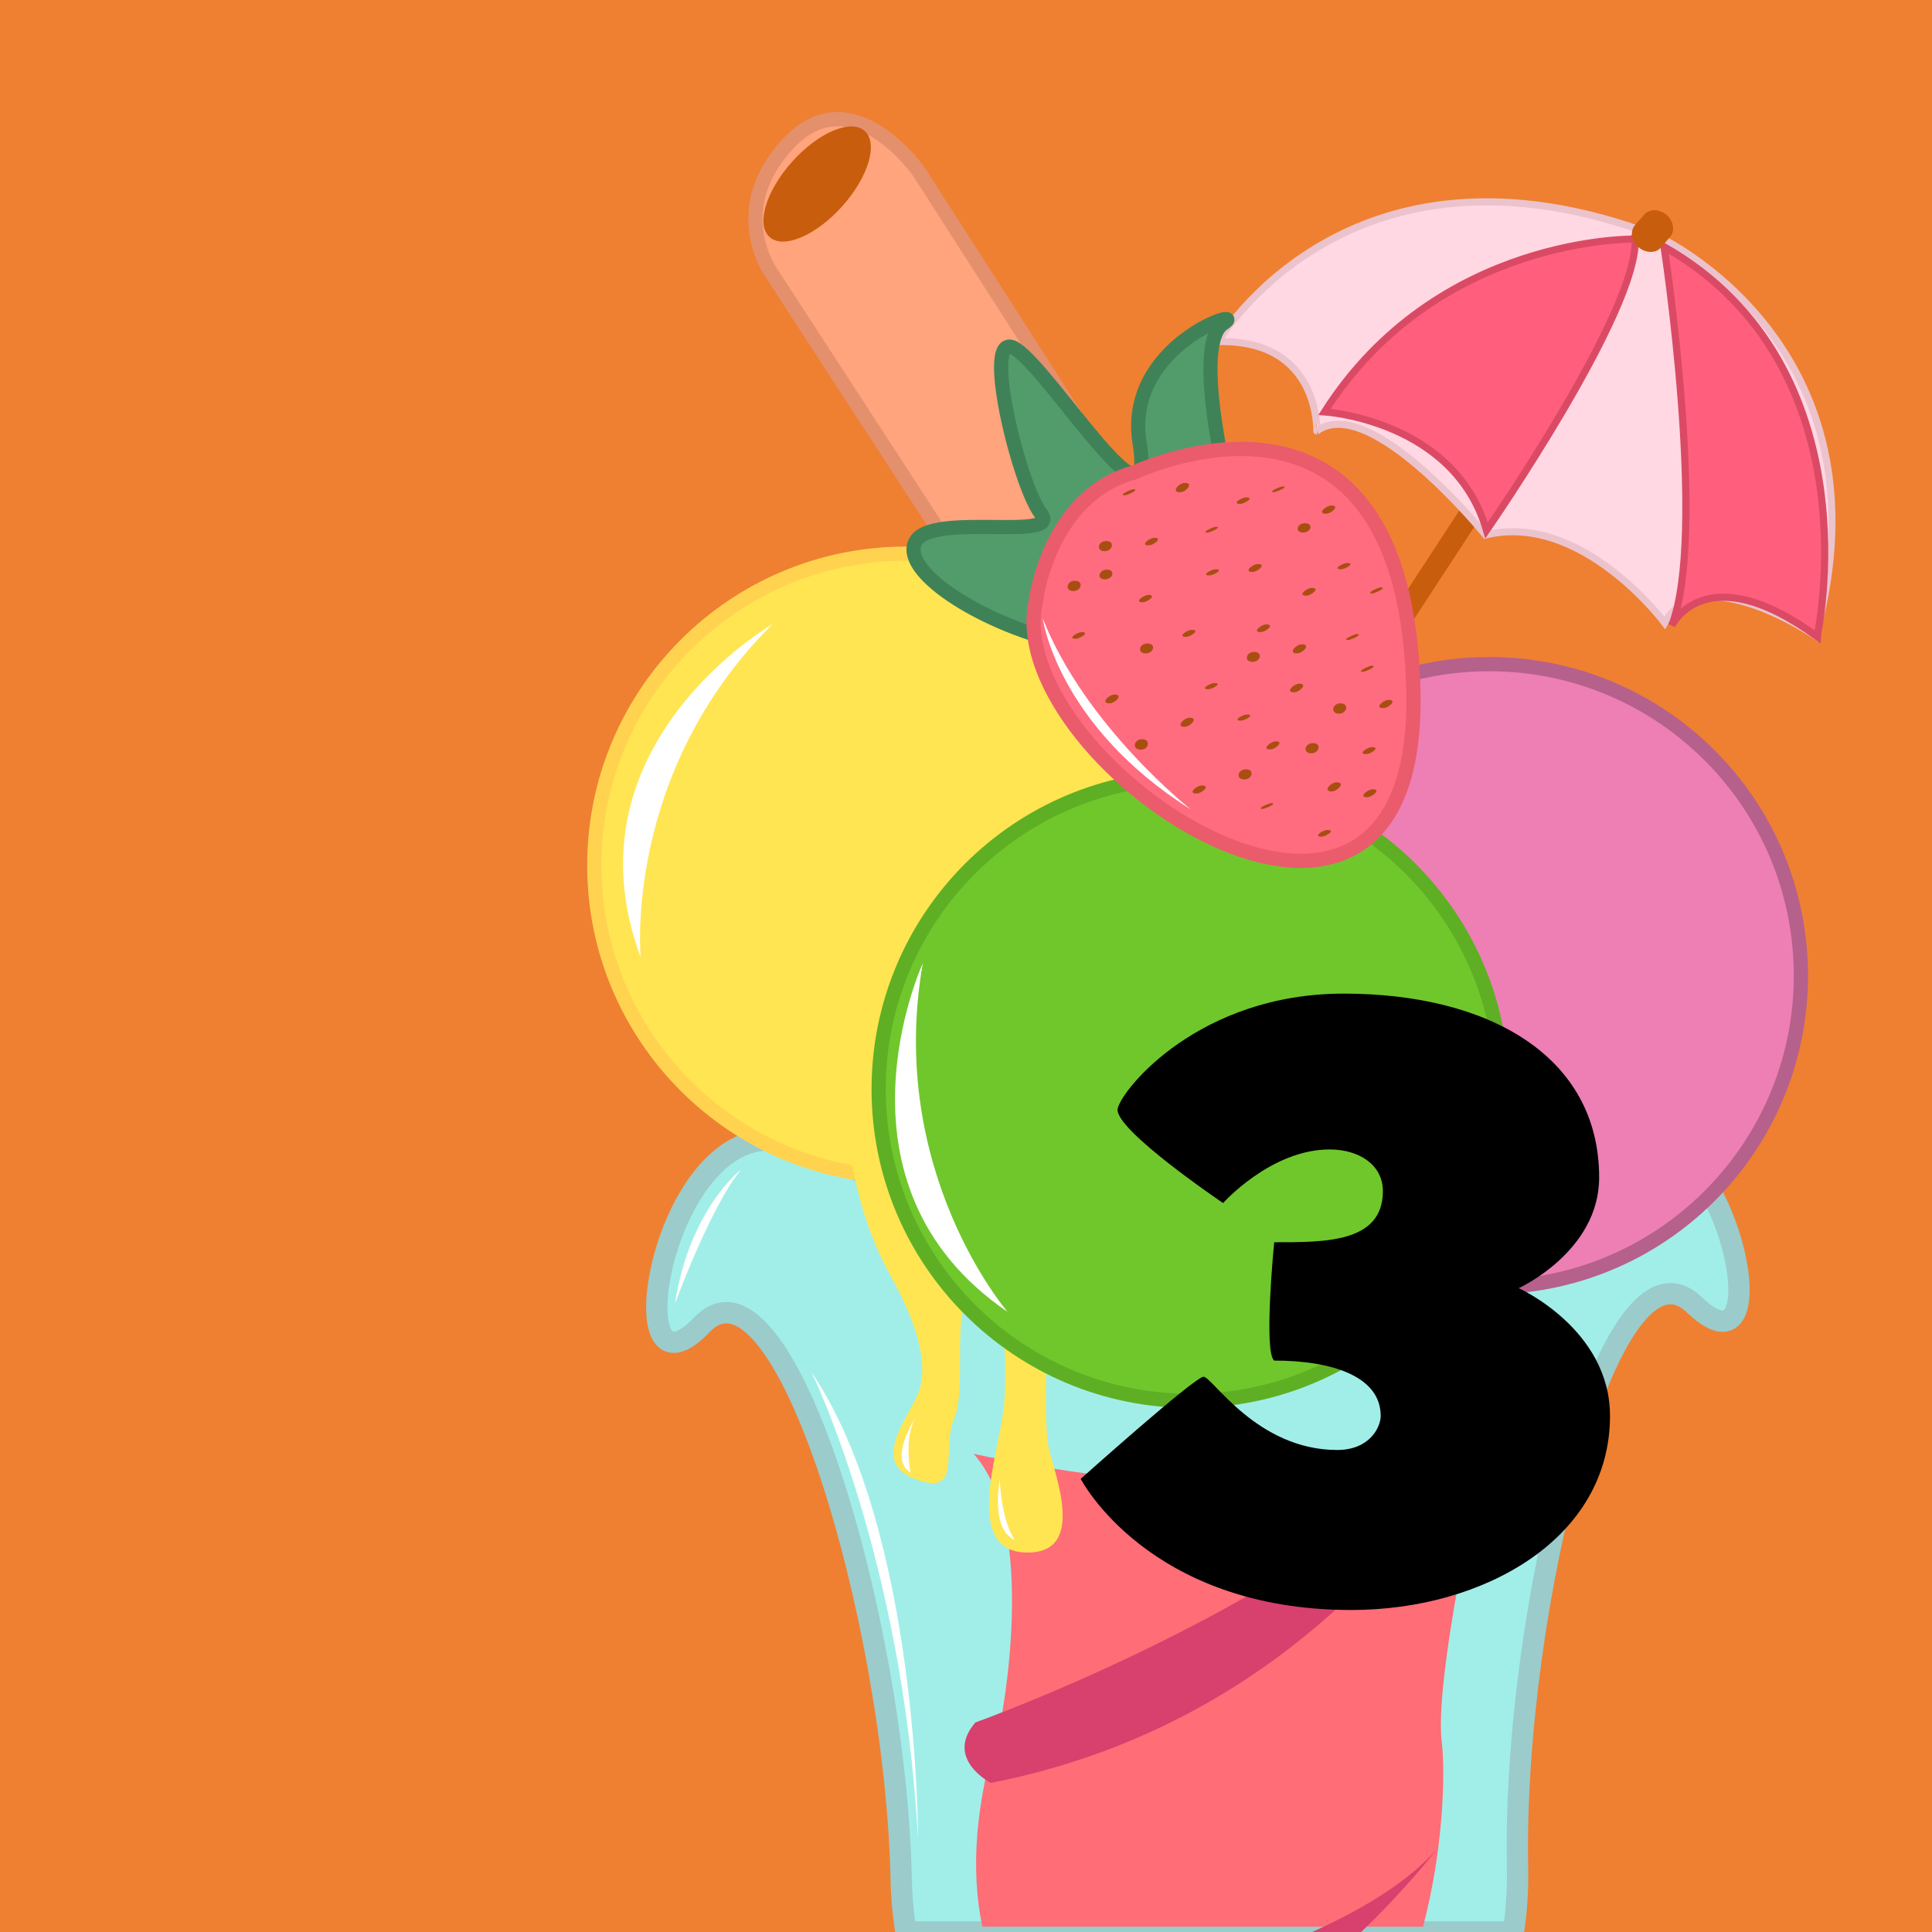
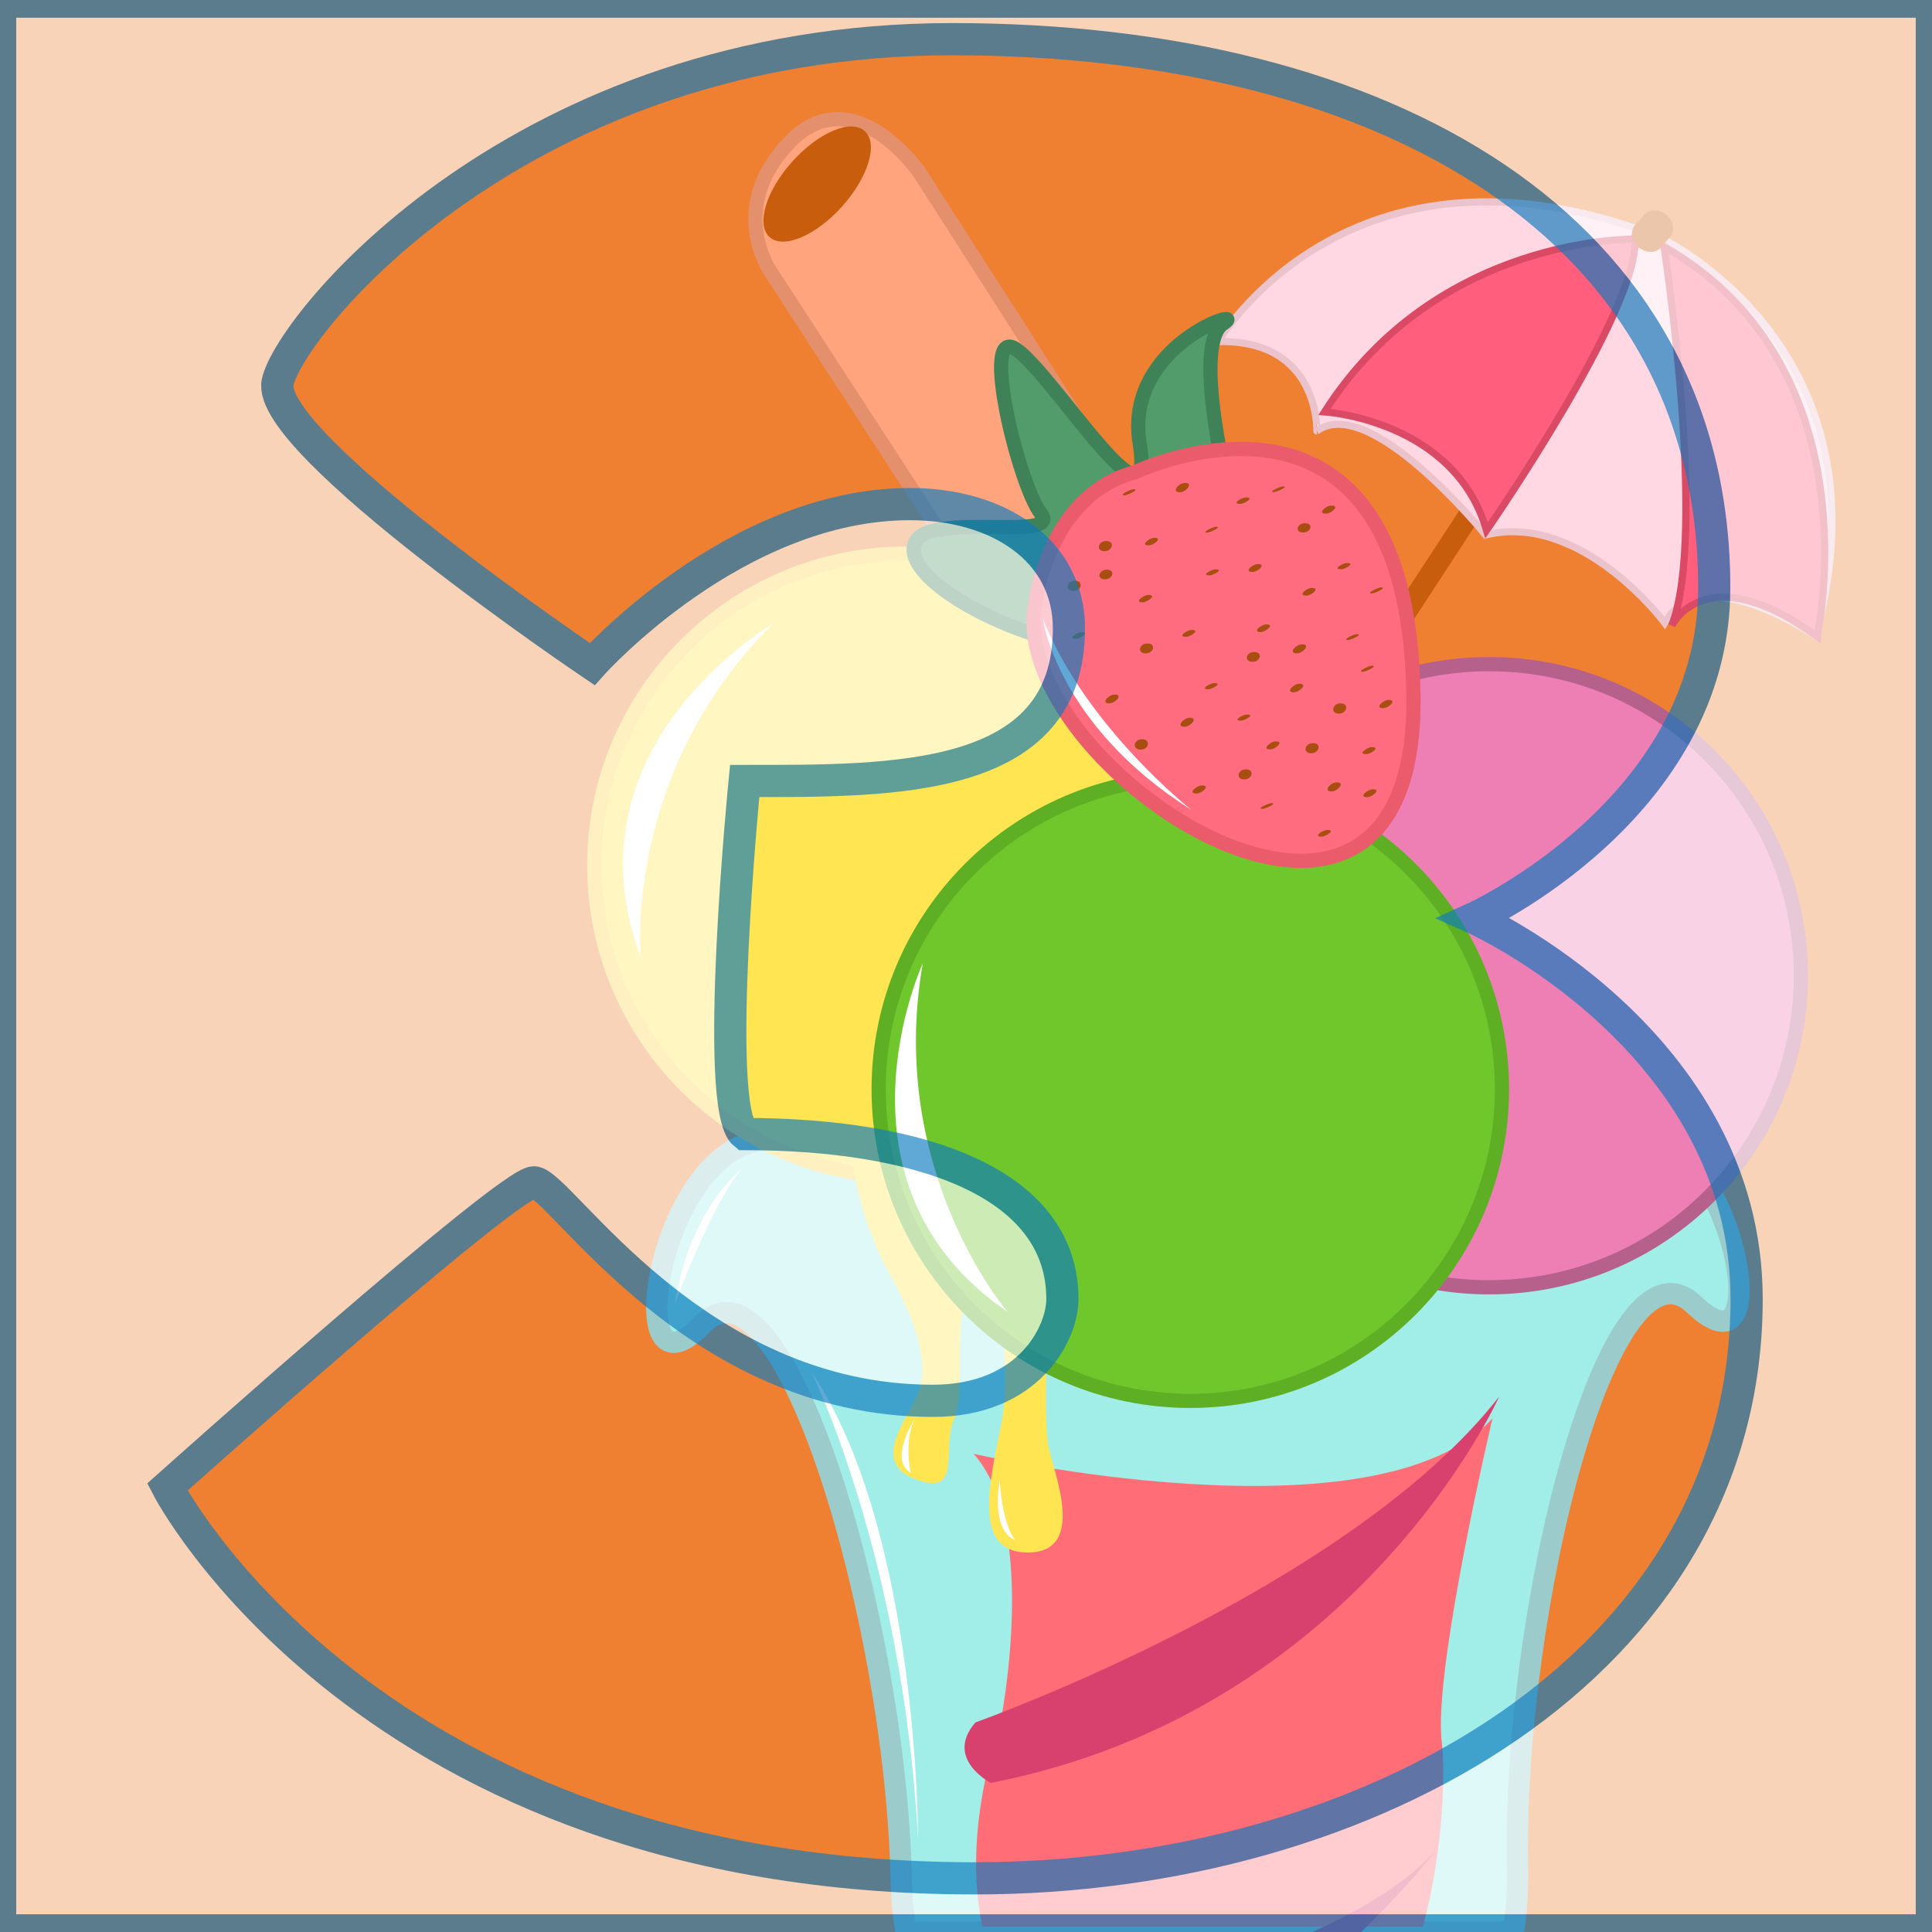
<svg xmlns="http://www.w3.org/2000/svg" version="1.1" id="Capa_1" x="0px" y="0px" width="120px" height="120px" viewBox="0 0 120 120" enable-background="new 0 0 120 120" xml:space="preserve">
  <rect fill="#EF8031" width="120" height="120" />
-   <path fill="#A1EEE9" stroke="#9BCBCB" stroke-width="1.325" stroke-miterlimit="10" d="M43.598,82.284  c5.066-5.276,12.051,18.466,12.378,34.47c0.023,1.154,0.129,2.229,0.292,3.246h37.731c0.19-1.236,0.287-2.566,0.258-4.006  c-0.327-16.025,5.708-40.018,10.979-34.951c5.291,5.07,2.473-10.398-3.891-11.27c-5.734-0.791-17.715,12.129-26.873,14.809  c-9.244-2.323-21.732-14.73-27.431-13.719C40.725,71.993,38.531,87.564,43.598,82.284z" />
-   <path fill="#FF6D77" d="M62.146,106.954c-1.602,4.998-1.86,9.235-1.133,12.713h27.375c1.248-4.712,1.401-9.499,1.161-11.483  c-0.538-4.438,3.155-20.092,3.155-20.092c-7.189,7.93-32.229,2.206-32.229,2.206C64.57,94.893,62.146,106.954,62.146,106.954z" />
-   <path fill="#FFA47C" stroke="#E4906D" stroke-width="0.883" stroke-miterlimit="10" d="M59.577,34.895L47.859,16.874  c0,0-2.753-3.953,1.179-8.037c3.926-4.082,8.045,1.841,8.045,1.841l13.104,20.438l-8.346,5.724L59.577,34.895z" />
-   <ellipse transform="matrix(0.6678 -0.7443 0.7443 0.6678 8.3522 41.5749)" fill="#C85D0D" cx="50.756" cy="11.43" rx="4.425" ry="2.082" />
+   <path fill="#A1EEE9" stroke="#9BCBCB" stroke-width="1.325" stroke-miterlimit="10" d="M43.598,82.284  c5.066-5.276,12.051,18.466,12.378,34.47c0.023,1.154,0.129,2.229,0.292,3.246h37.731c0.19-1.236,0.287-2.566,0.258-4.006  c-0.327-16.025,5.708-40.018,10.979-34.951c5.291,5.07,2.473-10.398-3.891-11.27c-5.734-0.791-17.716,12.129-26.873,14.809  c-9.244-2.323-21.732-14.73-27.432-13.719C40.725,71.993,38.531,87.564,43.598,82.284z" />
+   <path fill="#FF6D77" d="M62.146,106.954c-1.603,4.998-1.86,9.235-1.133,12.713h27.375c1.248-4.712,1.4-9.499,1.16-11.483  c-0.537-4.438,3.155-20.092,3.155-20.092c-7.188,7.93-32.229,2.206-32.229,2.206C64.57,94.893,62.146,106.954,62.146,106.954z" />
+   <path fill="#FFA47C" stroke="#E4906D" stroke-width="0.883" stroke-miterlimit="10" d="M59.577,34.895L47.859,16.874  c0,0-2.753-3.953,1.179-8.037c3.926-4.082,8.045,1.841,8.045,1.841l13.104,20.438l-8.347,5.724L59.577,34.895z" />
+   <ellipse transform="matrix(-0.7444 -0.6677 0.6677 -0.7444 80.9045 53.8287)" fill="#C85D0D" cx="50.754" cy="11.43" rx="2.082" ry="4.425" />
  <circle fill="#FFE551" stroke="#FFD350" stroke-width="0.883" stroke-miterlimit="10" cx="56.271" cy="53.748" r="19.358" />
-   <path fill="#ED7FB5" stroke="#B6608C" stroke-width="0.883" stroke-miterlimit="10" d="M92.105,41.255  c10.693-0.218,19.531,8.264,19.748,18.953c0.213,10.692-8.275,19.524-18.965,19.744c-10.687,0.217-19.527-8.277-19.742-18.959  C72.932,50.304,81.419,41.465,92.105,41.255z" />
+   <path fill="#ED7FB5" stroke="#B6608C" stroke-width="0.883" stroke-miterlimit="10" d="M92.105,41.255  c10.692-0.218,19.531,8.264,19.748,18.953c0.213,10.692-8.275,19.524-18.965,19.744c-10.688,0.217-19.527-8.277-19.742-18.959  C72.932,50.304,81.419,41.465,92.105,41.255z" />
  <line fill="none" stroke="#C85D0D" stroke-width="1.335" stroke-miterlimit="10" x1="103.326" y1="13.513" x2="80.35" y2="48.678" />
-   <path fill="#FFD8E3" stroke="#EBC3CD" stroke-width="0.441" stroke-miterlimit="10" d="M75.666,21.216  c0,0,8.066-13.854,27.249-6.557c0,0,14.819,6.711,9.851,24.837c0,0-7.115-4.869-9.369-0.812c0,0-5.146-6.913-11.127-5.457  c0,0-7.187-8.867-10.48-6.46C81.783,26.768,82.006,21.083,75.666,21.216z" />
-   <path fill="#529C6C" stroke="#408258" stroke-width="0.883" stroke-miterlimit="10" d="M75.927,28.774c0,0-1.709-7.53,0.052-8.676  c1.763-1.159-6.203,1.235-5.193,7.442c1.017,6.211-5.424-4.344-7.684-5.854c-2.256-1.518,0.176,8.454,1.547,10.206  c1.369,1.758-6.684-0.078-7.759,1.709c-1.072,1.802,3.888,5.053,9.036,6.28L75.927,28.774z" />
+   <path fill="#FFD8E3" stroke="#EBC3CD" stroke-width="0.441" stroke-miterlimit="10" d="M75.666,21.216  c0,0,8.066-13.854,27.249-6.557c0,0,14.819,6.711,9.851,24.837c0,0-7.115-4.869-9.369-0.812c0,0-5.146-6.913-11.127-5.457  c0,0-7.187-8.867-10.479-6.46C81.783,26.768,82.006,21.083,75.666,21.216z" />
+   <path fill="#529C6C" stroke="#408258" stroke-width="0.883" stroke-miterlimit="10" d="M75.927,28.774c0,0-1.709-7.53,0.052-8.676  c1.764-1.159-6.203,1.235-5.192,7.442c1.017,6.211-5.425-4.344-7.685-5.854c-2.256-1.518,0.176,8.454,1.547,10.206  c1.369,1.758-6.684-0.078-7.758,1.709c-1.072,1.802,3.887,5.053,9.036,6.28L75.927,28.774z" />
  <path fill="#D8406D" d="M60.584,106.984c0,0,23.204-8.26,32.535-20.244c0,0-8.732,19.539-31.576,23.999  C61.553,110.749,58.628,109.247,60.584,106.984z" />
  <path fill="#FF5F7D" stroke="#DB4A64" stroke-width="0.449" stroke-miterlimit="10" d="M103.361,15.327  c0,0,2.699,17.773,0.477,23.525c0,0,2.082-4.378,9.025,0.684C112.863,39.532,116.535,22.847,103.361,15.327z" />
  <path fill="#FF5F7D" stroke="#DB4A64" stroke-width="0.44" stroke-miterlimit="10" d="M82.268,25.583c0,0,8.08,0.494,10.063,7.362  c0,0,9.479-13.669,9.224-18.098C101.551,14.854,89.27,14.597,82.268,25.583z" />
-   <path fill="#FFE551" d="M52.948,72.393c0,0,0.518,3.545,2.366,6.854c1.848,3.3,2.344,5.729,1.709,7.306  c-0.637,1.57-3.032,4.296-0.119,5.339c2.916,1.058,1.527-1.809,2.376-3.832c0.848-2.026-0.373-7.565,1.4-7.813  c1.774-0.262,1.868,4.188,1.699,6.863c-0.172,2.672-2.708,9.18,1.298,9.317c4.007,0.14,1.683-5.147,1.423-6.702  c-0.259-1.547-0.146-7.345,0.285-8.235c0.428-0.904,0.362-3.788,0.362-3.788s-10.239-11.155-11.74-8.006  C52.515,72.848,52.948,72.393,52.948,72.393z" />
+   <path fill="#FFE551" d="M52.948,72.393c0,0,0.518,3.545,2.366,6.854c1.848,3.3,2.344,5.729,1.709,7.306  c-0.637,1.57-3.032,4.297-0.119,5.34c2.916,1.058,1.527-1.81,2.376-3.832c0.848-2.026-0.373-7.565,1.4-7.813  c1.774-0.263,1.868,4.188,1.699,6.862c-0.172,2.673-2.708,9.181,1.298,9.317c4.007,0.14,1.683-5.147,1.423-6.702  c-0.259-1.547-0.146-7.345,0.285-8.234c0.428-0.904,0.362-3.788,0.362-3.788s-10.239-11.155-11.74-8.007  C52.515,72.848,52.948,72.393,52.948,72.393z" />
  <circle fill="#70C72C" stroke="#5FAF25" stroke-width="0.883" stroke-miterlimit="10" cx="73.932" cy="67.653" r="19.357" />
  <path fill="#FF6B7F" stroke="#EA5B6C" stroke-width="0.883" stroke-miterlimit="10" d="M70.484,29.334  c0,0,16.865-8.022,17.306,13.671c0.438,21.69-25.503,4.515-23.479-5.535C64.307,37.47,65.068,30.785,70.484,29.334z" />
  <g>
    <g>
-       <path fill="#A84E11" d="M66.684,36.71c0.49-0.011,0.641-0.649,0.062-0.638C66.256,36.075,66.109,36.719,66.684,36.71L66.684,36.71    z" />
-     </g>
-   </g>
-   <g>
-     <g>
-       <path fill="#A84E11" d="M71.357,33.873c0.295-0.001,0.902-0.473,0.332-0.47C71.387,33.413,70.784,33.886,71.357,33.873    L71.357,33.873z" />
+       <path fill="#A84E11" d="M66.684,36.71c0.49-0.011,0.642-0.649,0.063-0.638C66.256,36.075,66.109,36.719,66.684,36.71L66.684,36.71    z" />
+     </g>
+   </g>
+   <g>
+     <g>
+       <path fill="#A84E11" d="M71.357,33.873c0.295-0.001,0.901-0.473,0.332-0.47C71.387,33.413,70.784,33.886,71.357,33.873    L71.357,33.873z" />
    </g>
  </g>
  <g>
    <g>
      <path fill="#A84E11" d="M69.855,30.766c0.188-0.011,0.974-0.38,0.543-0.376C70.218,30.393,69.436,30.772,69.855,30.766    L69.855,30.766z" />
    </g>
  </g>
  <g>
    <g>
      <path fill="#A84E11" d="M68.622,34.236c0.493-0.017,0.646-0.643,0.065-0.632C68.201,33.617,68.051,34.239,68.622,34.236    L68.622,34.236z" />
    </g>
  </g>
  <g>
    <g>
-       <path fill="#A84E11" d="M71.182,40.583c0.492-0.012,0.642-0.632,0.065-0.613C70.758,39.977,70.604,40.593,71.182,40.583    L71.182,40.583z" />
+       <path fill="#A84E11" d="M71.182,40.583c0.492-0.012,0.643-0.632,0.065-0.613C70.758,39.977,70.604,40.593,71.182,40.583    L71.182,40.583z" />
    </g>
  </g>
  <g>
    <g>
      <path fill="#A84E11" d="M73.586,45.141c0.359-0.005,0.876-0.58,0.296-0.561C73.521,44.586,73.005,45.157,73.586,45.141    L73.586,45.141z" />
    </g>
  </g>
  <g>
    <g>
      <path fill="#A84E11" d="M77.081,44.76c0.25-0.006,0.92-0.394,0.353-0.378C77.193,44.383,76.518,44.77,77.081,44.76L77.081,44.76z" />
    </g>
  </g>
  <g>
    <g>
      <path fill="#A84E11" d="M77.302,48.409c0.489-0.011,0.642-0.641,0.066-0.624C76.875,47.793,76.725,48.424,77.302,48.409    L77.302,48.409z" />
    </g>
  </g>
  <g>
    <g>
      <path fill="#A84E11" d="M73.676,39.556c0.272-0.007,0.911-0.445,0.34-0.43C73.732,39.129,73.098,39.556,73.676,39.556    L73.676,39.556z" />
    </g>
  </g>
  <g>
    <g>
      <path fill="#A84E11" d="M68.914,43.687c0.355-0.007,0.886-0.557,0.307-0.547C68.867,43.143,68.338,43.688,68.914,43.687    L68.914,43.687z" />
    </g>
  </g>
  <g>
    <g>
      <path fill="#A84E11" d="M68.654,35.981c0.475-0.009,0.65-0.607,0.072-0.6C68.255,35.397,68.073,35.994,68.654,35.981    L68.654,35.981z" />
    </g>
  </g>
  <g>
    <g>
      <path fill="#A84E11" d="M66.82,39.674c0.264-0.002,0.916-0.421,0.352-0.411C66.91,39.277,66.26,39.679,66.82,39.674L66.82,39.674z    " />
    </g>
  </g>
  <g>
    <g>
      <path fill="#A84E11" d="M80.381,42.999c0.338-0.007,0.887-0.537,0.314-0.535C80.344,42.479,79.807,43.014,80.381,42.999    L80.381,42.999z" />
    </g>
  </g>
  <g>
    <g>
      <path fill="#A84E11" d="M81.465,46.787c0.49-0.015,0.643-0.644,0.063-0.63C81.036,46.17,80.885,46.797,81.465,46.787    L81.465,46.787z" />
    </g>
  </g>
  <g>
    <g>
      <path fill="#A84E11" d="M78.422,50.242c0.184-0.009,0.964-0.365,0.543-0.357C78.795,49.89,78.006,50.244,78.422,50.242    L78.422,50.242z" />
    </g>
  </g>
  <g>
    <g>
      <path fill="#A84E11" d="M82.721,49.159c0.364-0.015,0.875-0.577,0.297-0.565C82.646,48.593,82.141,49.165,82.721,49.159    L82.721,49.159z" />
    </g>
  </g>
  <g>
    <g>
      <path fill="#A84E11" d="M82.096,51.966c0.258-0.014,0.912-0.427,0.338-0.414C82.172,51.555,81.523,51.974,82.096,51.966    L82.096,51.966z" />
    </g>
  </g>
  <g>
    <g>
      <path fill="#A84E11" d="M83.736,39.75c0.183,0.001,0.968-0.368,0.539-0.367C84.092,39.395,83.309,39.762,83.736,39.75    L83.736,39.75z" />
    </g>
  </g>
  <g>
    <g>
-       <path fill="#A84E11" d="M81.145,36.995c0.312-0.006,0.9-0.491,0.321-0.477C81.154,36.522,80.564,37.007,81.145,36.995    L81.145,36.995z" />
+       <path fill="#A84E11" d="M81.145,36.995c0.313-0.006,0.9-0.491,0.321-0.477C81.154,36.522,80.564,37.007,81.145,36.995    L81.145,36.995z" />
    </g>
  </g>
  <g>
    <g>
      <path fill="#A84E11" d="M78.313,39.26c0.299-0.009,0.908-0.49,0.328-0.476C78.334,38.791,77.734,39.273,78.313,39.26L78.313,39.26    z" />
    </g>
  </g>
  <g>
    <g>
      <path fill="#A84E11" d="M75.132,35.739c0.252-0.008,0.925-0.391,0.354-0.376C75.23,35.368,74.568,35.75,75.132,35.739    L75.132,35.739z" />
    </g>
  </g>
  <g>
    <g>
      <path fill="#A84E11" d="M74.984,33.084c0.188-0.01,0.965-0.371,0.543-0.364C75.352,32.719,74.57,33.094,74.984,33.084    L74.984,33.084z" />
    </g>
  </g>
  <g>
    <g>
      <path fill="#A84E11" d="M77.042,31.296c0.263-0.003,0.917-0.416,0.337-0.401C77.121,30.901,76.464,31.308,77.042,31.296    L77.042,31.296z" />
    </g>
  </g>
  <g>
    <g>
      <path fill="#A84E11" d="M80.964,33.073c0.47-0.007,0.646-0.587,0.075-0.573C80.559,32.501,80.384,33.091,80.964,33.073    L80.964,33.073z" />
    </g>
  </g>
  <g>
    <g>
      <path fill="#A84E11" d="M79.127,30.564c0.17-0.007,0.965-0.354,0.547-0.352C79.504,30.22,78.713,30.573,79.127,30.564    L79.127,30.564z" />
    </g>
  </g>
  <g>
    <g>
      <path fill="#A84E11" d="M77.8,35.525c0.327-0.005,0.896-0.509,0.319-0.49C77.788,35.031,77.225,35.538,77.8,35.525L77.8,35.525z" />
    </g>
  </g>
  <g>
    <g>
      <path fill="#A84E11" d="M83.307,35.356c0.252-0.003,0.918-0.397,0.348-0.383C83.396,34.978,82.736,35.368,83.307,35.356    L83.307,35.356z" />
    </g>
  </g>
  <g>
    <g>
      <path fill="#A84E11" d="M82.365,31.905c0.326-0.002,0.896-0.511,0.322-0.503C82.355,31.405,81.783,31.913,82.365,31.905    L82.365,31.905z" />
    </g>
  </g>
  <g>
    <g>
-       <path fill="#A84E11" d="M83.184,44.328c0.485-0.013,0.635-0.653,0.062-0.639C82.752,43.69,82.609,44.339,83.184,44.328    L83.184,44.328z" />
+       <path fill="#A84E11" d="M83.184,44.328c0.485-0.013,0.635-0.653,0.063-0.639C82.752,43.69,82.609,44.339,83.184,44.328    L83.184,44.328z" />
    </g>
  </g>
  <g>
    <g>
      <path fill="#A84E11" d="M77.813,41.107c0.485-0.003,0.646-0.626,0.065-0.612C77.393,40.499,77.238,41.115,77.813,41.107    L77.813,41.107z" />
    </g>
  </g>
  <g>
    <g>
-       <path fill="#A84E11" d="M75.061,42.809c0.252-0.006,0.916-0.401,0.346-0.379C75.162,42.435,74.496,42.824,75.061,42.809    L75.061,42.809z" />
+       <path fill="#A84E11" d="M75.061,42.809c0.252-0.006,0.916-0.401,0.347-0.379C75.162,42.435,74.496,42.824,75.061,42.809    L75.061,42.809z" />
    </g>
  </g>
  <g>
    <g>
      <path fill="#A84E11" d="M74.324,49.286c0.332-0.005,0.902-0.511,0.322-0.497C74.313,48.788,73.744,49.305,74.324,49.286    L74.324,49.286z" />
    </g>
  </g>
  <g>
    <g>
      <path fill="#A84E11" d="M84.866,46.836c0.284,0,0.911-0.442,0.331-0.431C84.912,46.416,84.297,46.853,84.866,46.836L84.866,46.836    z" />
    </g>
  </g>
  <g>
    <g>
      <path fill="#A84E11" d="M84.921,49.515c0.317-0.009,0.905-0.5,0.327-0.491C84.936,49.036,84.35,49.523,84.921,49.515    L84.921,49.515z" />
    </g>
  </g>
  <g>
    <g>
      <path fill="#A84E11" d="M84.658,41.725c0.188-0.003,0.972-0.381,0.541-0.375C85.007,41.358,84.225,41.74,84.658,41.725    L84.658,41.725z" />
    </g>
  </g>
  <g>
    <g>
-       <path fill="#A84E11" d="M85.223,36.857c0.186-0.004,0.976-0.38,0.541-0.37C85.582,36.492,84.801,36.865,85.223,36.857    L85.223,36.857z" />
+       <path fill="#A84E11" d="M85.223,36.857c0.187-0.004,0.977-0.38,0.541-0.37C85.582,36.492,84.801,36.865,85.223,36.857    L85.223,36.857z" />
    </g>
  </g>
  <g>
    <g>
      <path fill="#A84E11" d="M80.561,40.583c0.375-0.011,0.879-0.57,0.301-0.562C80.495,40.026,79.982,40.587,80.561,40.583    L80.561,40.583z" />
    </g>
  </g>
  <g>
    <g>
      <path fill="#A84E11" d="M85.926,43.982c0.326-0.003,0.889-0.521,0.309-0.508C85.9,43.482,85.346,43.995,85.926,43.982    L85.926,43.982z" />
    </g>
  </g>
  <g>
    <g>
      <path fill="#A84E11" d="M78.906,46.544c0.314-0.003,0.894-0.511,0.32-0.496C78.911,46.059,78.327,46.561,78.906,46.544    L78.906,46.544z" />
    </g>
  </g>
  <g>
    <g>
      <path fill="#A84E11" d="M70.871,46.561c0.488-0.005,0.625-0.657,0.046-0.646C70.42,45.92,70.284,46.572,70.871,46.561    L70.871,46.561z" />
    </g>
  </g>
  <g>
    <g>
      <path fill="#A84E11" d="M70.982,37.41c0.3-0.015,0.904-0.462,0.34-0.458C71.027,36.959,70.404,37.416,70.982,37.41L70.982,37.41z" />
    </g>
  </g>
  <g>
    <g>
      <path fill="#A84E11" d="M73.296,30.573c0.375-0.002,0.872-0.592,0.29-0.578C73.203,30.007,72.721,30.591,73.296,30.573    L73.296,30.573z" />
    </g>
  </g>
  <path fill="#FFFFFF" d="M47.994,38.756c0,0-13.099,7.552-8.2,20.702C39.794,59.458,38.684,47.989,47.994,38.756z" />
  <path fill="#FFFFFF" d="M57.315,59.836c0,0-6.328,13.729,5.265,21.645C62.582,81.477,55.052,72.759,57.315,59.836z" />
-   <path fill="#FFFFFF" d="M56.935,87.934c0,0-1.821,2.681-0.371,3.541C56.563,91.475,56.079,89.268,56.935,87.934z" />
+   <path fill="#FFFFFF" d="M56.935,87.934c0,0-1.821,2.682-0.371,3.541C56.563,91.475,56.079,89.268,56.935,87.934z" />
  <path fill="#FFFFFF" d="M62.096,91.924c0,0-0.604,3.096,0.952,3.732C63.05,95.65,62.257,94.784,62.096,91.924z" />
  <path fill="#FFFFFF" d="M64.768,38.411c0,0,0.867,6.605,9.221,11.886C73.992,50.298,67.411,45.122,64.768,38.411z" />
-   <path fill="#C85D0D" d="M103.159,15.381c-0.317,0.365-0.933,0.353-1.384-0.022l0,0c-0.447-0.393-0.547-0.999-0.229-1.367  l0.578-0.661c0.32-0.373,0.936-0.361,1.384,0.012l0,0c0.44,0.385,0.544,0.992,0.232,1.362L103.159,15.381z" />
+   <path fill="#C85D0D" d="M103.159,15.381c-0.317,0.365-0.933,0.353-1.384-0.022l0,0c-0.447-0.393-0.547-0.999-0.229-1.367  l0.578-0.661c0.319-0.373,0.937-0.361,1.384,0.012l0,0c0.44,0.385,0.544,0.992,0.232,1.362L103.159,15.381z" />
  <path fill="#FFFFFF" d="M50.403,85.225c0,0,5.678,11.523,6.619,29.021C57.022,114.244,57.072,95.111,50.403,85.225z" />
  <path fill="#FFFFFF" d="M46.024,72.652c0,0-3.188,2.422-4.102,8.32C41.922,80.975,44.148,74.907,46.024,72.652z" />
-   <path fill="#D8406D" d="M84.545,120c2.866-2.751,4.688-5.128,4.688-5.128c-1.822,2.058-4.635,3.731-7.731,5.128H84.545z" />
-   <path d="M74.755,85.512c0.54,0,3.309,4.549,8.303,4.549c2.025,0,2.7-1.429,2.7-2.115c0-2.434-2.97-3.438-6.615-3.438  c-0.675-0.529,0-7.35,0-7.35c3.105,0,6.75,0.053,6.75-3.174c0-1.639-1.484-2.59-3.308-2.59c-3.646,0-6.616,3.33-6.616,3.33  s-6.817-4.6-6.548-5.869c0.271-1.217,5.063-7.14,14.041-7.14c9.045,0,15.864,3.913,15.864,11.422c0,4.601-4.996,6.874-4.996,6.874  S100,82.55,100,87.943C100,95.559,92.169,100,83.934,100c-12.622,0-16.809-8.145-16.809-8.145S74.215,85.512,74.755,85.512z" />
+   <path fill="#D8406D" d="M84.545,120c2.866-2.751,4.688-5.128,4.688-5.128c-1.821,2.058-4.635,3.731-7.73,5.128H84.545z" />
+   <path opacity="0.65" fill="#FFFFFF" stroke="#0B7ABF" stroke-width="2" stroke-miterlimit="10" enable-background="new    " d="  M0.008,0.101v119.799h119.984V0.101H0.008z M60.545,116.667c-37.657,0-50.151-24.303-50.151-24.303s21.153-18.927,22.765-18.927  c1.612,0,9.875,13.571,24.777,13.571c6.039,0,8.053-4.262,8.053-6.312c0-7.261-8.86-10.257-19.737-10.257  c-2.011-1.579,0-21.93,0-21.93c9.268,0,20.141,0.158,20.141-9.47c0-4.89-4.427-7.729-9.867-7.729  c-10.878,0-19.743,9.938-19.743,9.938S16.443,27.524,17.244,23.736C18.051,20.105,32.352,2.433,59.14,2.433  c26.985,0,47.334,11.676,47.334,34.081c0,13.728-14.906,20.511-14.906,20.511s16.918,7.572,16.918,23.666  C108.484,103.417,85.117,116.667,60.545,116.667z" />
</svg>
